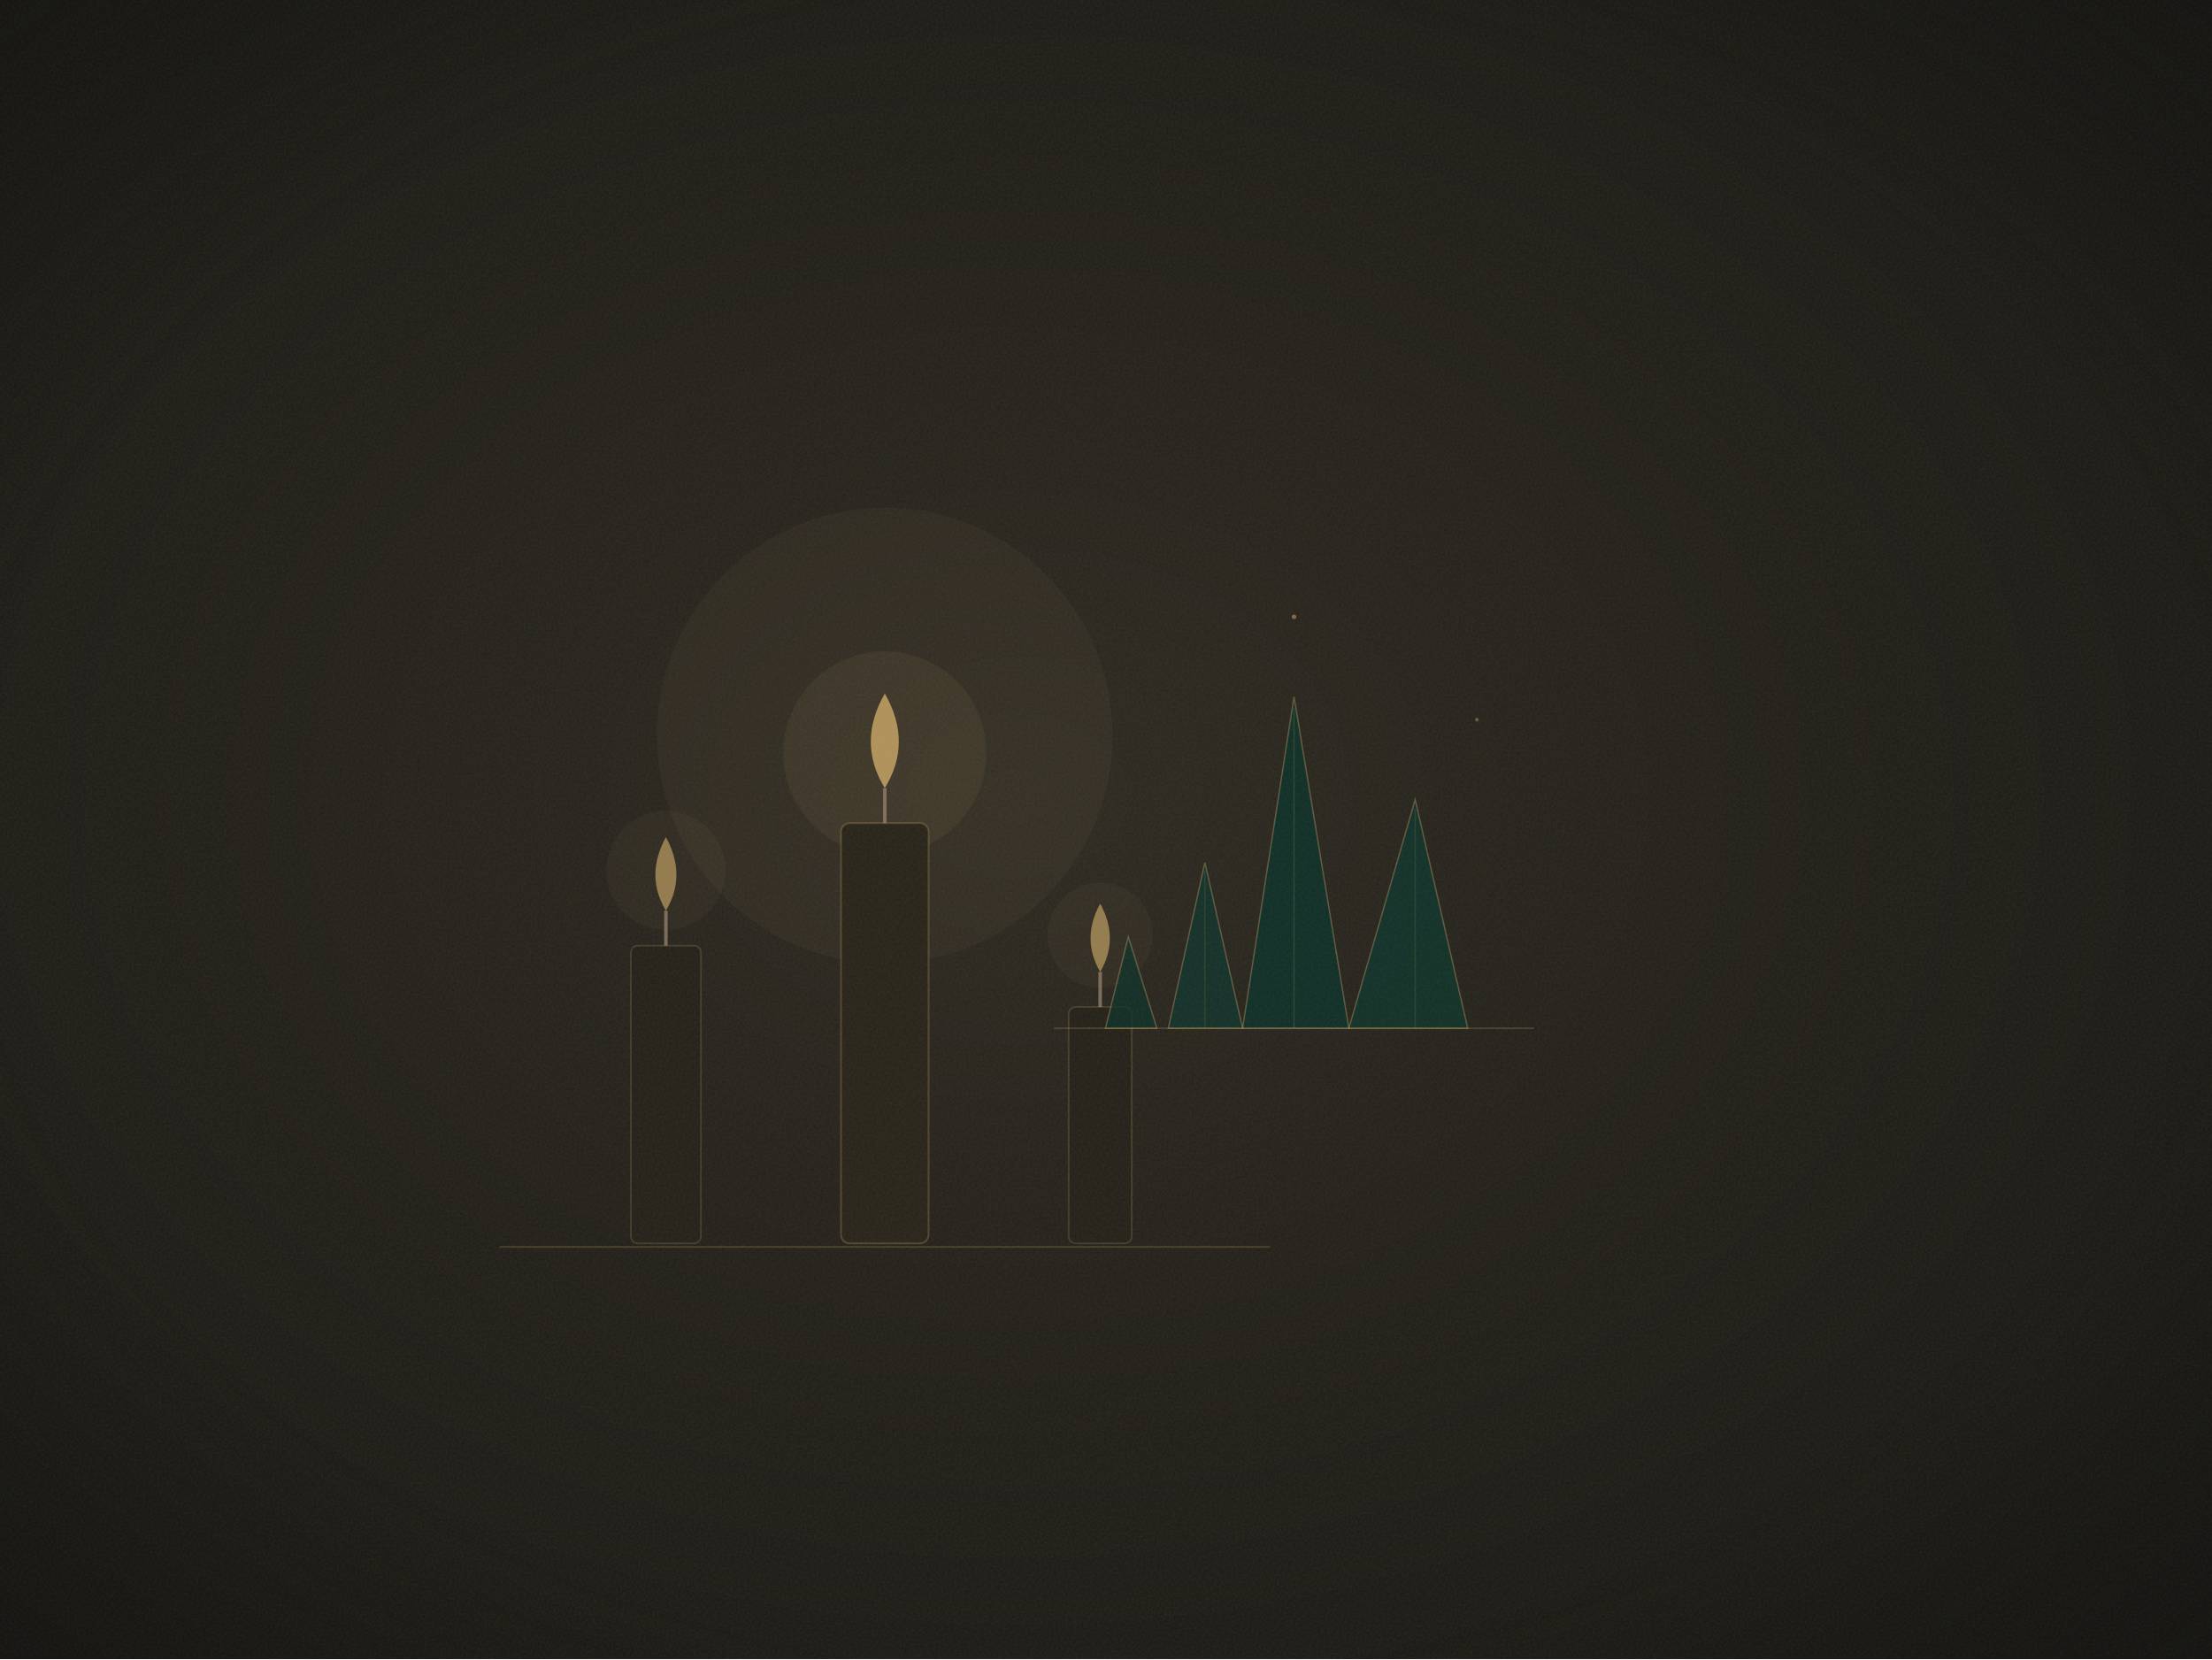
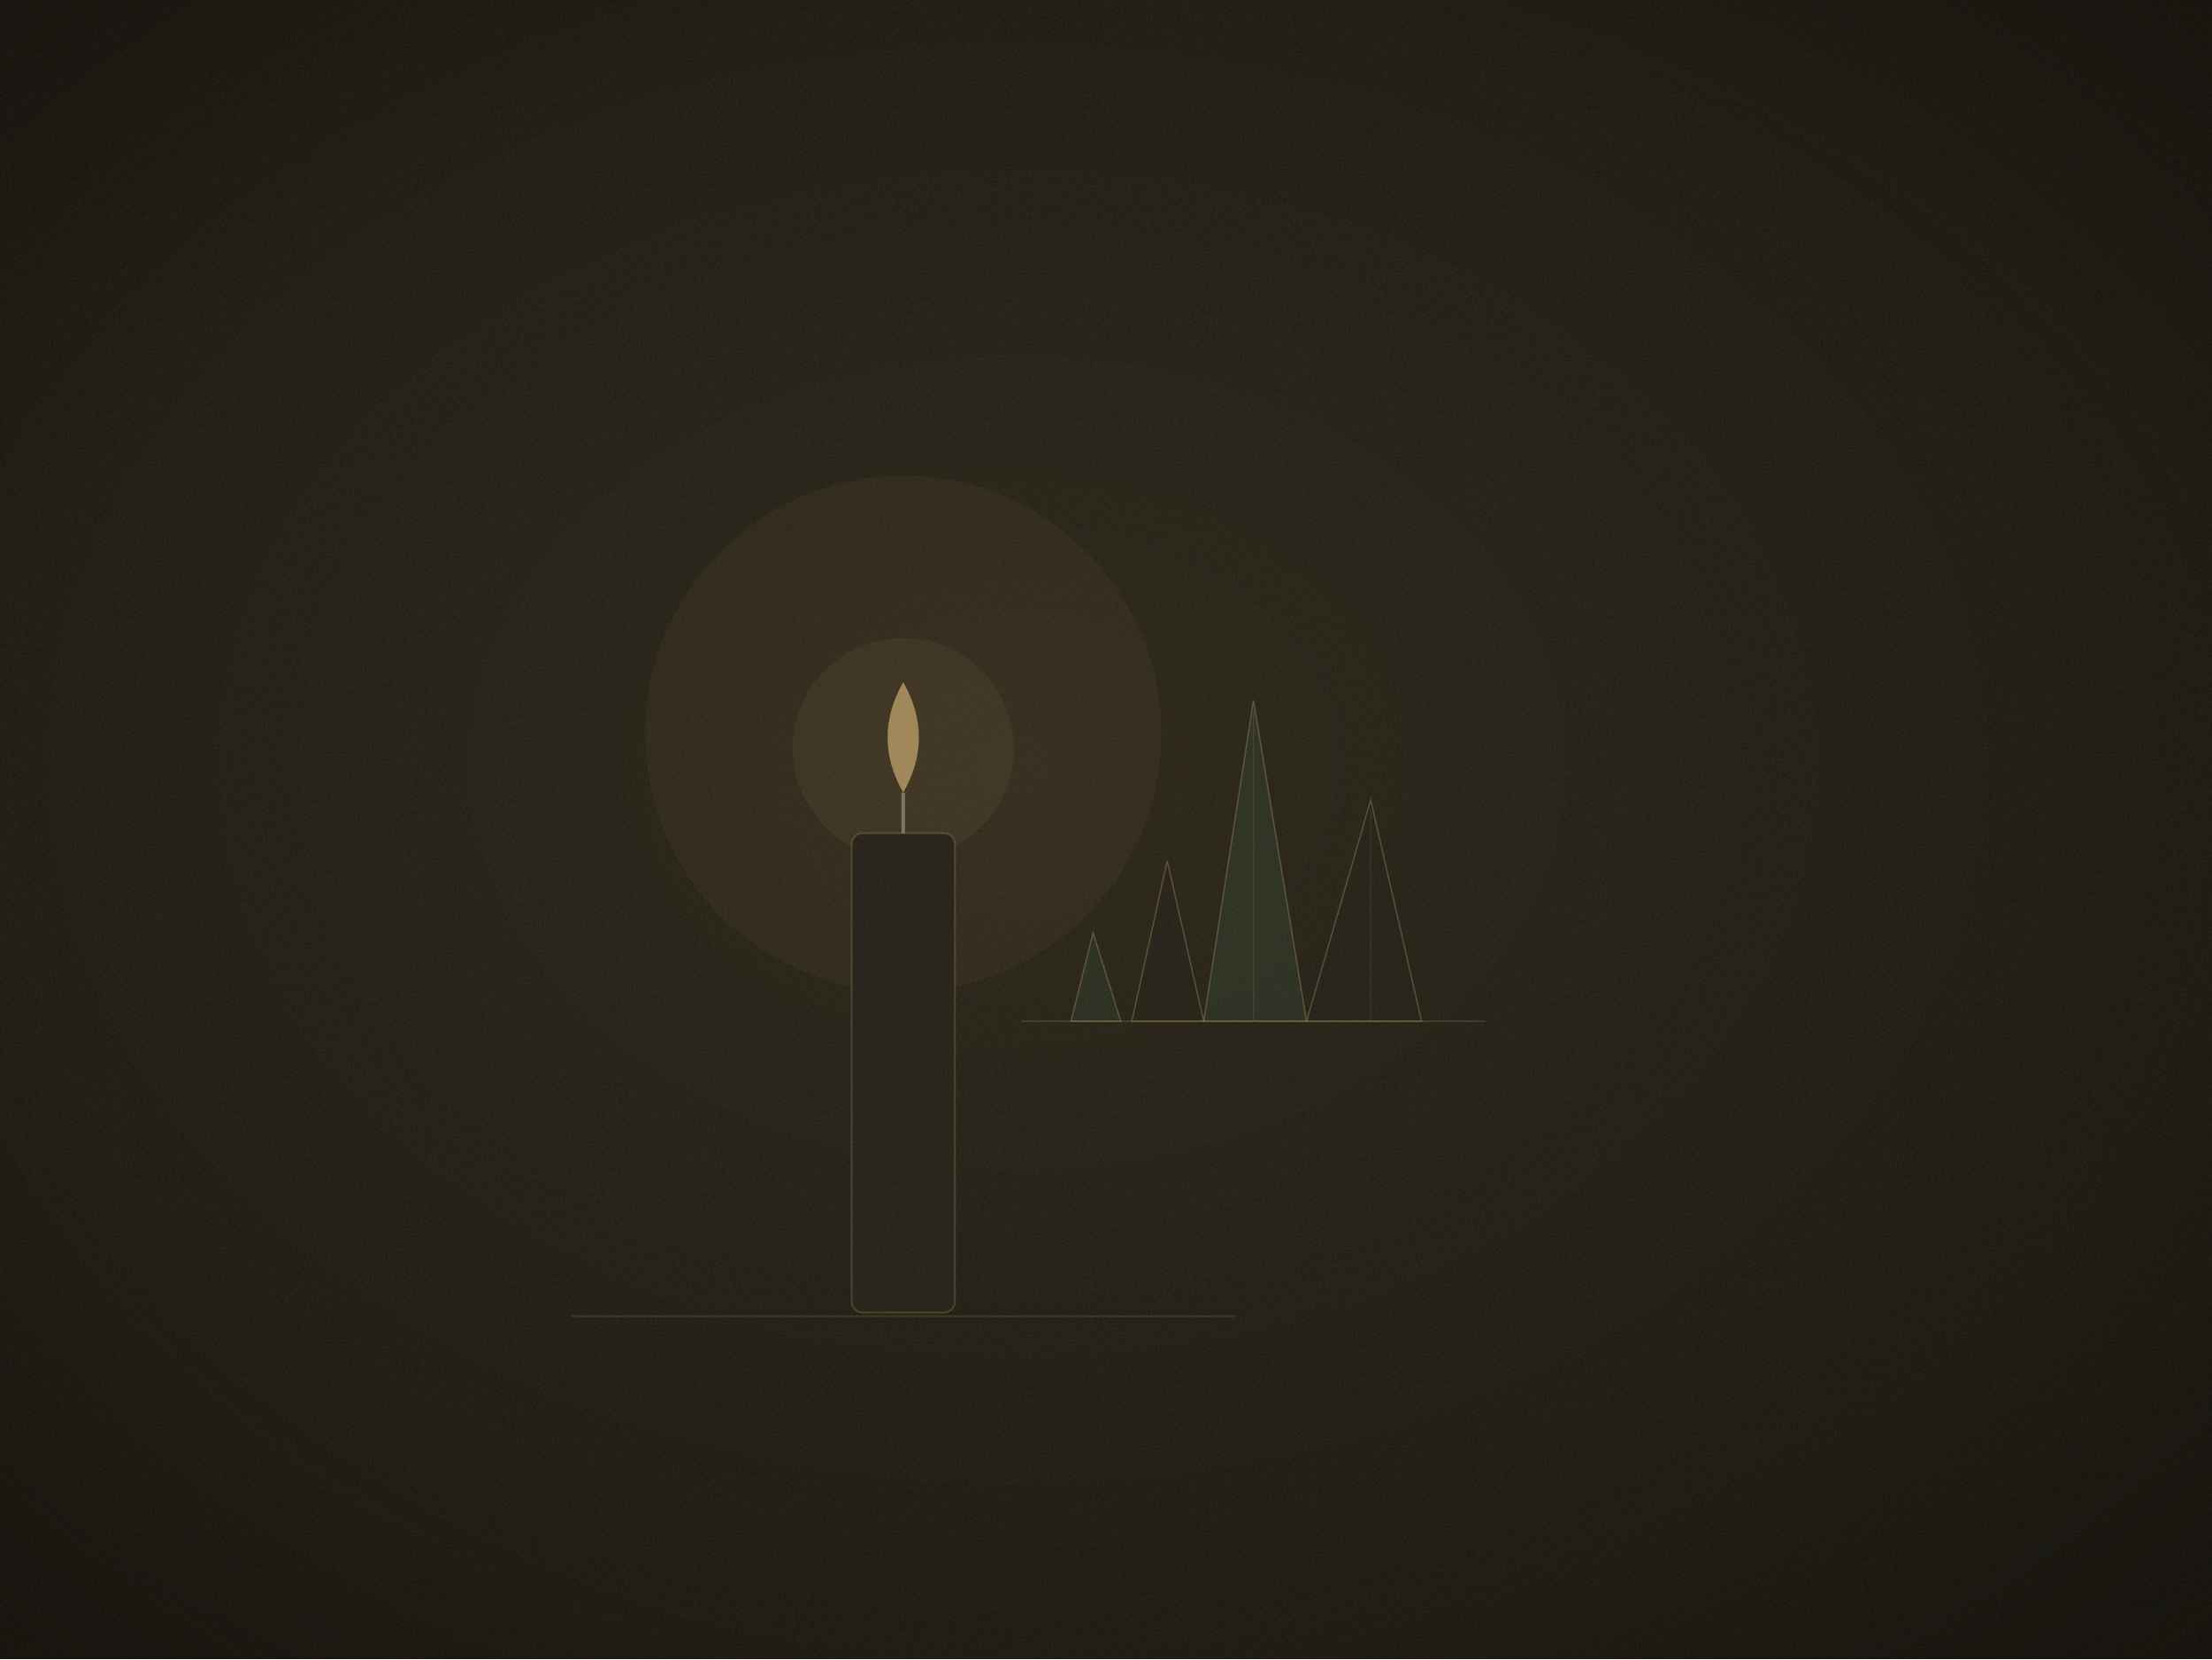
<svg xmlns="http://www.w3.org/2000/svg" viewBox="0 0 1200 900" preserveAspectRatio="xMidYMid slice" role="img">
  <defs>
-     <radialGradient id="glow" cx="46%" cy="48%" r="80%">
-       <stop offset="0%" stop-color="#2b2820" />
-       <stop offset="50%" stop-color="#1e1c17" />
-       <stop offset="100%" stop-color="#131210" />
+     <radialGradient id="glow" cx="46%" cy="46%" r="80%">
+       <stop offset="0%" stop-color="#2a2519" />
+       <stop offset="52%" stop-color="#1d1a12" />
+       <stop offset="100%" stop-color="#12100a" />
    </radialGradient>
    <radialGradient id="vig" cx="50%" cy="50%" r="72%">
-       <stop offset="0%" stop-color="#0e0d0b" stop-opacity="0" />
-       <stop offset="70%" stop-color="#0e0d0b" stop-opacity="0" />
-       <stop offset="100%" stop-color="#0e0d0b" stop-opacity="0.6" />
+       <stop offset="0%" stop-color="#0d0b07" stop-opacity="0" />
+       <stop offset="70%" stop-color="#0d0b07" stop-opacity="0" />
+       <stop offset="100%" stop-color="#0d0b07" stop-opacity="0.55" />
    </radialGradient>
    <filter id="grain">
      <feTurbulence type="fractalNoise" baseFrequency="0.8" numOctaves="2" stitchTiles="stitch" />
-       <feColorMatrix type="matrix" values="0 0 0 0 0.83 0 0 0 0 0.74 0 0 0 0 0.60 0 0 0 0.07 0" />
+       <feColorMatrix type="matrix" values="0 0 0 0 0.78 0 0 0 0 0.66 0 0 0 0 0.43 0 0 0 0.07 0" />
    </filter>
  </defs>
  <rect width="1200" height="900" fill="url(#glow)" />
-   <g transform="translate(-90,0) scale(0.95)">
+   <g transform="translate(-110,0)">
    <g>
-       <circle cx="600" cy="420" r="130" fill="#D4AF6A" fill-opacity="0.05" />
-       <circle cx="600" cy="430" r="58" fill="#D4AF6A" fill-opacity="0.07" />
-       <rect x="575" y="470" width="50" height="240" rx="5" fill="#262219" stroke="#D4AF6A" stroke-opacity="0.25" />
-       <path d="M600 396 q 16 28 0 54 q -16 -26 0 -54" fill="#D4AF6A" fill-opacity="0.75" />
-       <line x1="600" y1="450" x2="600" y2="470" stroke="#8C7B65" stroke-opacity="0.8" stroke-width="2" />
-       <rect x="455" y="540" width="40" height="170" rx="4" fill="#221f18" stroke="#D4AF6A" stroke-opacity="0.18" />
-       <path d="M475 478 q 12 22 0 42 q -12 -20 0 -42" fill="#D4AF6A" fill-opacity="0.6" />
-       <circle cx="475" cy="497" r="34" fill="#D4AF6A" fill-opacity="0.05" />
-       <line x1="475" y1="520" x2="475" y2="540" stroke="#8C7B65" stroke-opacity="0.8" stroke-width="2" />
-       <rect x="705" y="575" width="36" height="135" rx="4" fill="#221f18" stroke="#D4AF6A" stroke-opacity="0.18" />
-       <path d="M723 516 q 11 20 0 39 q -11 -19 0 -39" fill="#D4AF6A" fill-opacity="0.6" />
-       <circle cx="723" cy="534" r="30" fill="#D4AF6A" fill-opacity="0.05" />
-       <line x1="723" y1="555" x2="723" y2="575" stroke="#8C7B65" stroke-opacity="0.8" stroke-width="2" />
-       <line x1="380" y1="712" x2="820" y2="712" stroke="#D4AF6A" stroke-opacity="0.2" />
+       <circle cx="600" cy="398" r="140" fill="#C8A96E" fill-opacity="0.05" />
+       <circle cx="600" cy="406" r="60" fill="#C8A96E" fill-opacity="0.07" />
+       <rect x="572" y="452" width="56" height="260" rx="6" fill="#242018" stroke="#C8A96E" stroke-opacity="0.22" />
+       <path d="M600 370 q 17 30 0 60 q -17 -30 0 -60" fill="#C8A96E" fill-opacity="0.7" />
+       <line x1="600" y1="430" x2="600" y2="452" stroke="#8A8070" stroke-opacity="0.8" stroke-width="2" />
+       <line x1="420" y1="714" x2="780" y2="714" stroke="#C8A96E" stroke-opacity="0.16" />
    </g>
  </g>
-   <g transform="translate(330,130) scale(0.62)">
-     <g stroke="#D4AF6A" stroke-opacity="0.35" stroke-width="1.2">
-       <polygon points="555,690 600,400 648,690" fill="#0a2f28" fill-opacity="0.85" />
-       <line x1="600" y1="410" x2="600" y2="690" stroke-opacity="0.15" />
-       <polygon points="648,690 706,490 752,690" fill="#0d332b" fill-opacity="0.8" />
-       <line x1="706" y1="498" x2="706" y2="690" stroke-opacity="0.12" />
-       <polygon points="490,690 522,545 555,690" fill="#0d332b" fill-opacity="0.8" />
-       <line x1="522" y1="552" x2="522" y2="690" stroke-opacity="0.12" />
-       <polygon points="435,690 455,610 480,690" fill="#0a2f28" fill-opacity="0.75" />
-       <line x1="390" y1="690" x2="810" y2="690" stroke-opacity="0.25" />
-       <circle cx="600" cy="330" r="2" fill="#D4AF6A" fill-opacity="0.5" stroke="none" />
-       <circle cx="760" cy="420" r="1.6" fill="#D4AF6A" fill-opacity="0.4" stroke="none" />
+   <g transform="translate(320,140) scale(0.6)">
+     <g stroke="#C8A96E" stroke-opacity="0.32" stroke-width="1.2">
+       <polygon points="555,690 600,400 648,690" fill="#2C3B2A" fill-opacity="0.55" />
+       <line x1="600" y1="410" x2="600" y2="690" stroke-opacity="0.14" />
+       <polygon points="648,690 706,490 752,690" fill="#242018" fill-opacity="0.8" />
+       <line x1="706" y1="498" x2="706" y2="690" stroke-opacity="0.11" />
+       <polygon points="490,690 522,545 555,690" fill="#242018" fill-opacity="0.8" />
+       <polygon points="435,690 455,610 480,690" fill="#2C3B2A" fill-opacity="0.5" />
+       <line x1="390" y1="690" x2="810" y2="690" stroke-opacity="0.22" />
    </g>
  </g>
  <rect width="1200" height="900" fill="url(#vig)" />
  <rect width="1200" height="900" filter="url(#grain)" />
</svg>
